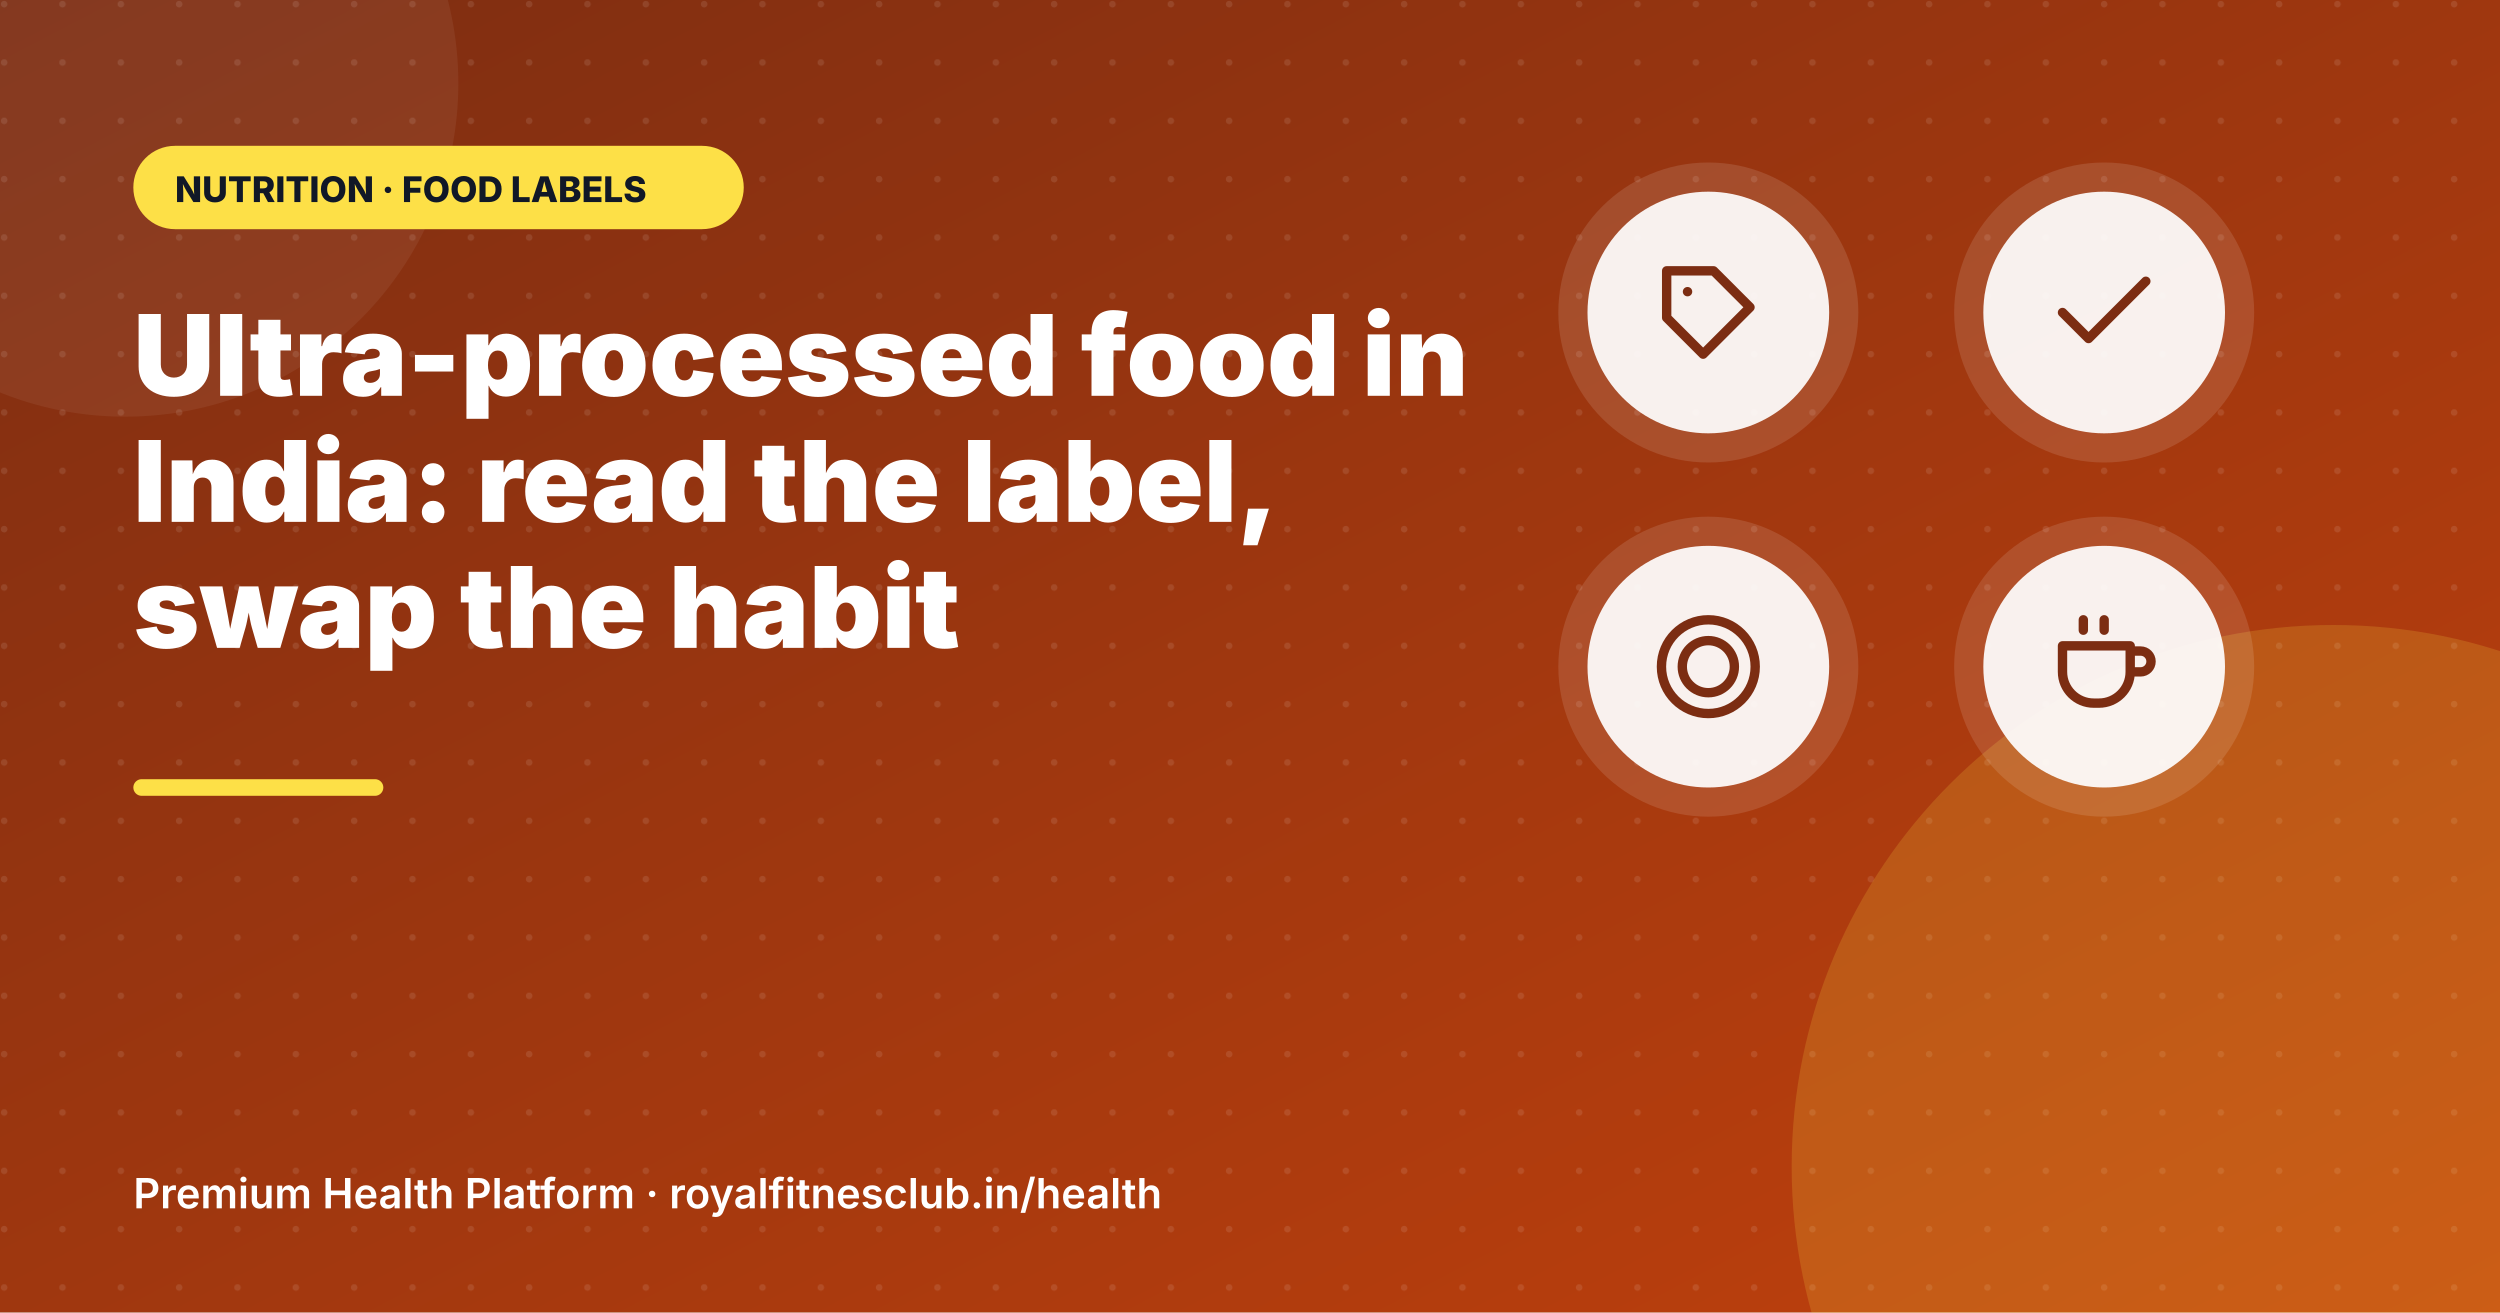
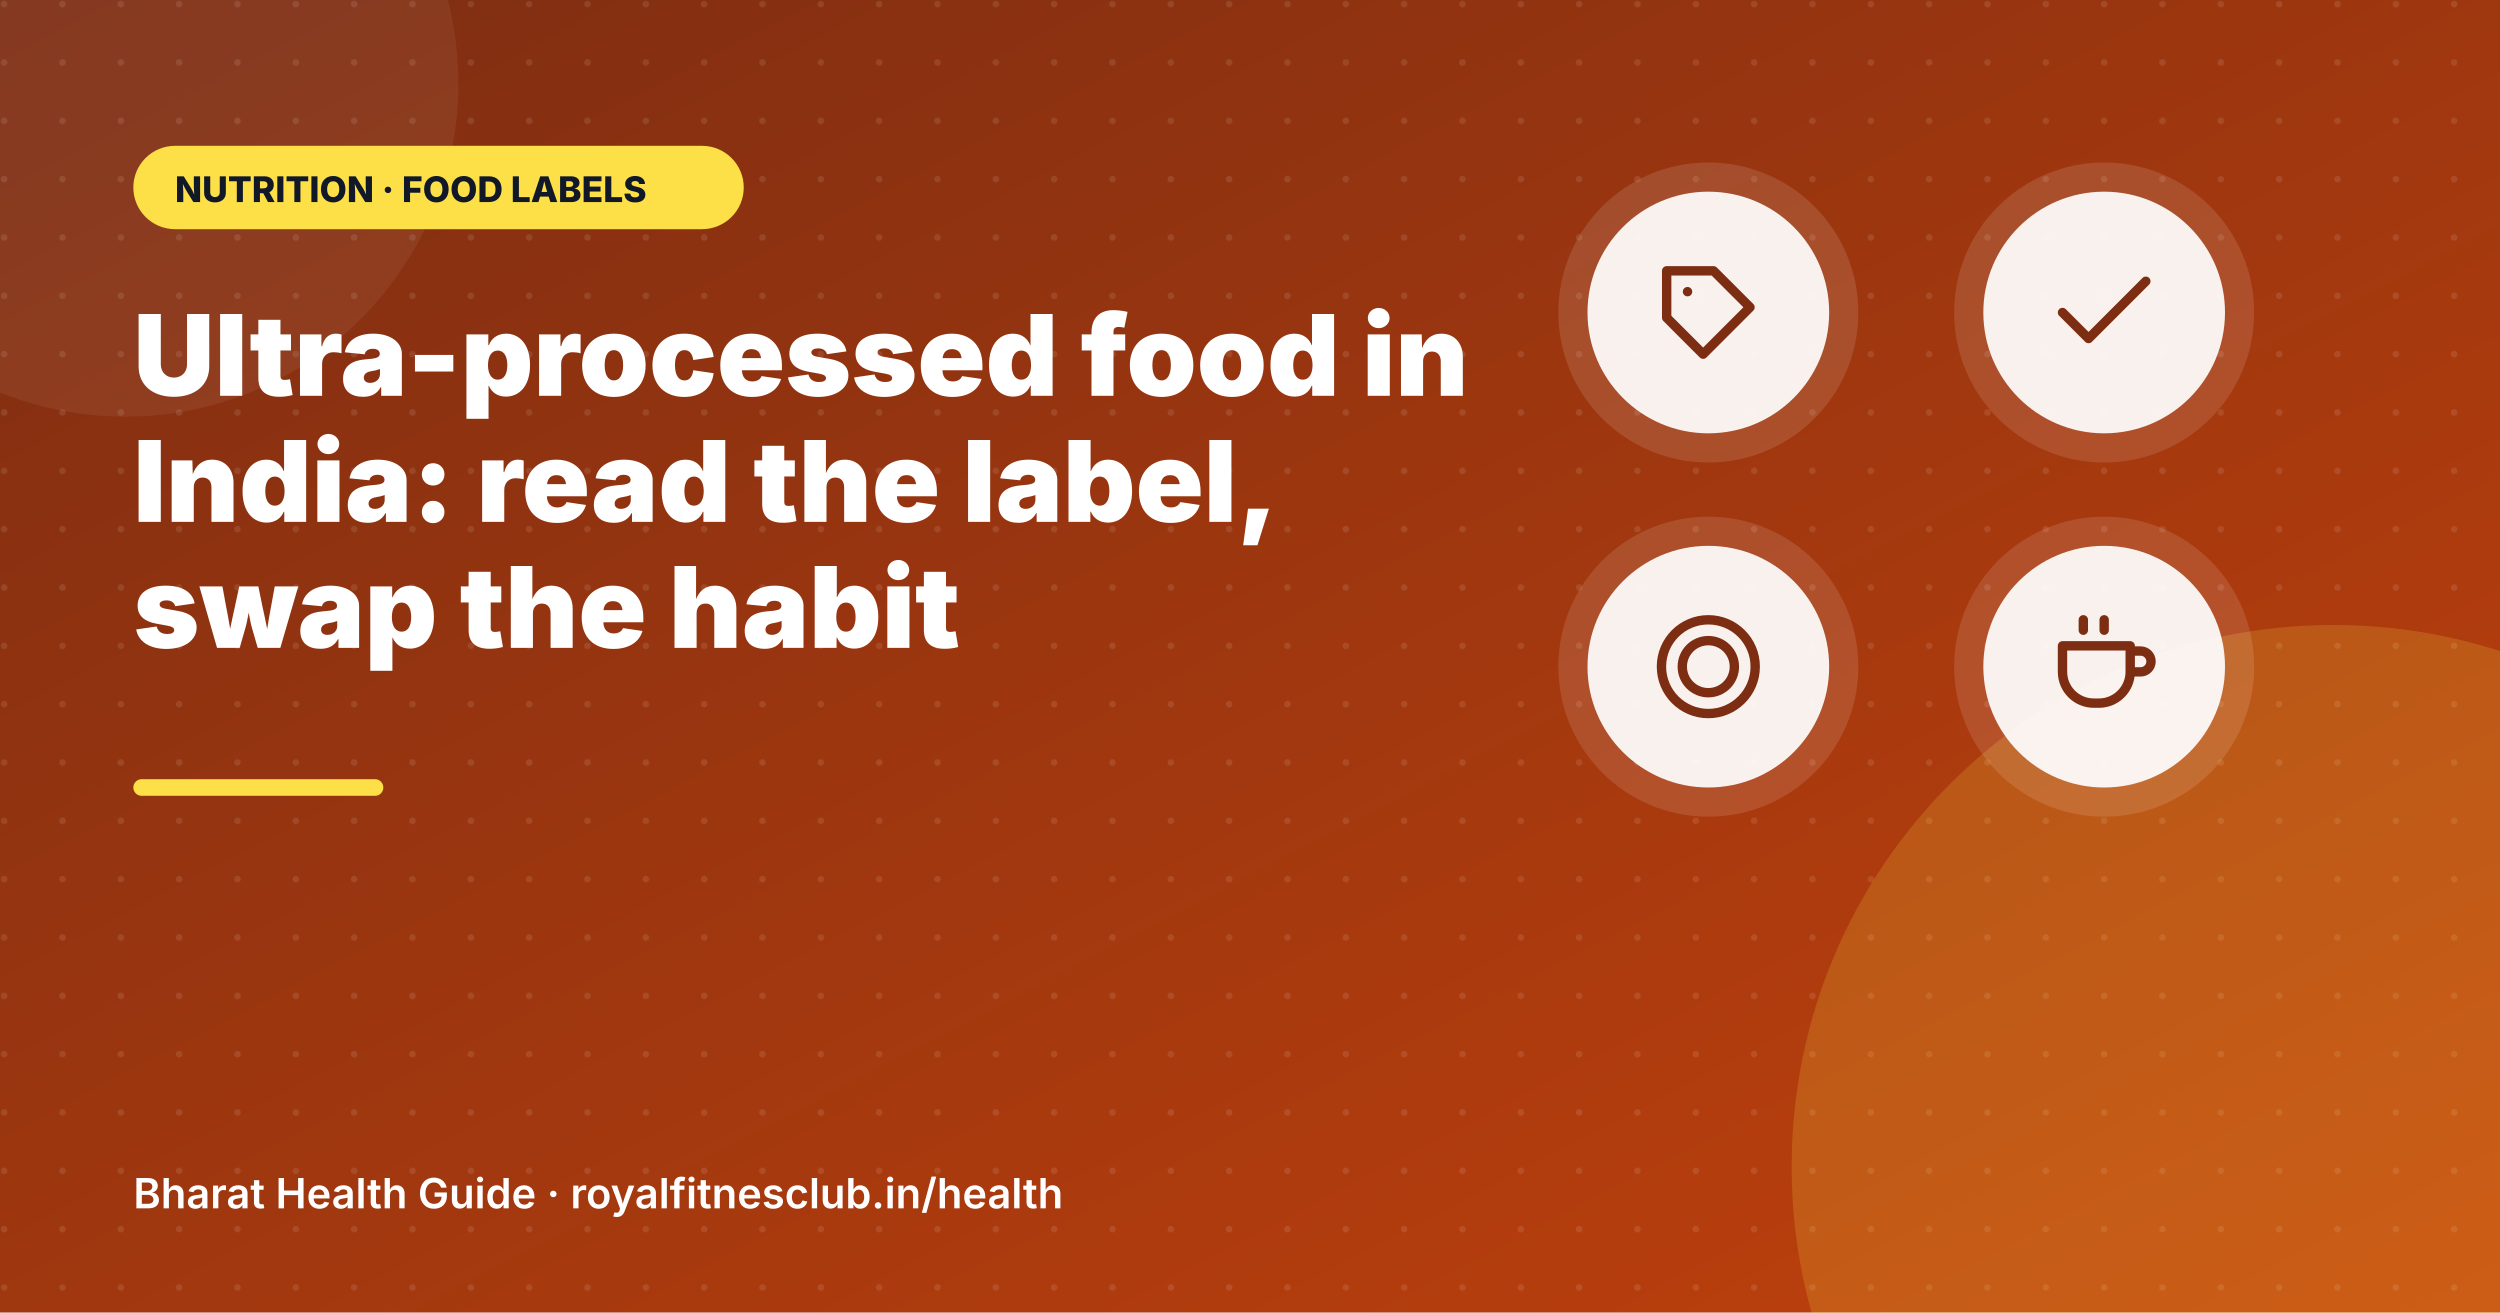
<svg xmlns="http://www.w3.org/2000/svg" width="1200" height="630" viewBox="0 0 1200 630" role="img">
  <defs>
    <linearGradient id="g" x1="0" y1="0" x2="1" y2="1">
      <stop offset="0" stop-color="#7c2d12" />
      <stop offset="1" stop-color="#c2410c" />
    </linearGradient>
    <pattern id="p" width="28" height="28" patternUnits="userSpaceOnUse">
      <circle cx="2" cy="2" r="1.6" fill="#ffffff" fill-opacity="0.10" />
    </pattern>
  </defs>
  <rect width="1200" height="630" fill="url(#g)" />
  <rect width="1200" height="630" fill="url(#p)" />
  <circle cx="1120" cy="560" r="260" fill="#fde047" fill-opacity="0.18" />
  <circle cx="60" cy="40" r="160" fill="#ffffff" fill-opacity="0.06" />
  <rect x="64" y="70" width="293" height="40" rx="20" fill="#fde047" />
  <text x="84" y="97" font-family="Inter, 'Noto Sans Devanagari', 'Segoe UI', Arial, sans-serif" font-size="17" font-weight="800" fill="#111827" text-anchor="start">NUTRITION · FOOD LABELS</text>
  <text x="64" y="190" font-family="Inter, 'Noto Sans Devanagari', 'Segoe UI', Arial, sans-serif" font-size="54" font-weight="900" fill="#ffffff" text-anchor="start">Ultra-processed food in</text>
  <text x="64" y="250.48" font-family="Inter, 'Noto Sans Devanagari', 'Segoe UI', Arial, sans-serif" font-size="54" font-weight="900" fill="#ffffff" text-anchor="start">India: read the label,</text>
  <text x="64" y="310.96" font-family="Inter, 'Noto Sans Devanagari', 'Segoe UI', Arial, sans-serif" font-size="54" font-weight="900" fill="#ffffff" text-anchor="start">swap the habit</text>
  <rect x="64" y="374" width="120" height="8" rx="4" fill="#fde047" />
-   <text x="64" y="580" font-family="Inter, 'Noto Sans Devanagari', 'Segoe UI', Arial, sans-serif" font-size="20" font-weight="600" fill="#ffffff" text-anchor="start">Premium Health Platform · royalfitnesclub.in/health</text>
+   <text x="64" y="580" font-family="Inter, 'Noto Sans Devanagari', 'Segoe UI', Arial, sans-serif" font-size="20" font-weight="600" fill="#ffffff" text-anchor="start">Bharat Health Guide · royalfitnesclub.in/health</text>
  <circle cx="820" cy="150" r="72" fill="#ffffff" fill-opacity="0.12" />
  <circle cx="820" cy="150" r="58" fill="#ffffff" fill-opacity="0.92" />
  <g transform="translate(790 120) scale(2.5)" fill="none" stroke="#7c2d12" stroke-width="1.8" stroke-linecap="round" stroke-linejoin="round">
    <path d="M4 4h9l7 7-9 9-7-7V4zM8 8h.01" />
  </g>
  <circle cx="1010" cy="150" r="72" fill="#ffffff" fill-opacity="0.12" />
  <circle cx="1010" cy="150" r="58" fill="#ffffff" fill-opacity="0.92" />
  <g transform="translate(980 120) scale(2.5)" fill="none" stroke="#7c2d12" stroke-width="1.8" stroke-linecap="round" stroke-linejoin="round">
    <path d="M4 12l5 5L20 6" />
  </g>
  <circle cx="820" cy="320" r="72" fill="#ffffff" fill-opacity="0.12" />
  <circle cx="820" cy="320" r="58" fill="#ffffff" fill-opacity="0.92" />
  <g transform="translate(790 290) scale(2.5)" fill="none" stroke="#7c2d12" stroke-width="1.8" stroke-linecap="round" stroke-linejoin="round">
    <path d="M12 3a9 9 0 100 18 9 9 0 000-18zm0 4a5 5 0 100 10 5 5 0 000-10z" />
  </g>
  <circle cx="1010" cy="320" r="72" fill="#ffffff" fill-opacity="0.12" />
  <circle cx="1010" cy="320" r="58" fill="#ffffff" fill-opacity="0.92" />
  <g transform="translate(980 290) scale(2.5)" fill="none" stroke="#7c2d12" stroke-width="1.8" stroke-linecap="round" stroke-linejoin="round">
    <path d="M4 8h13v5a6 6 0 01-6 6H10a6 6 0 01-6-6V8zM17 9h2a2 2 0 010 4h-2M8 3v2M12 3v2" />
  </g>
</svg>
